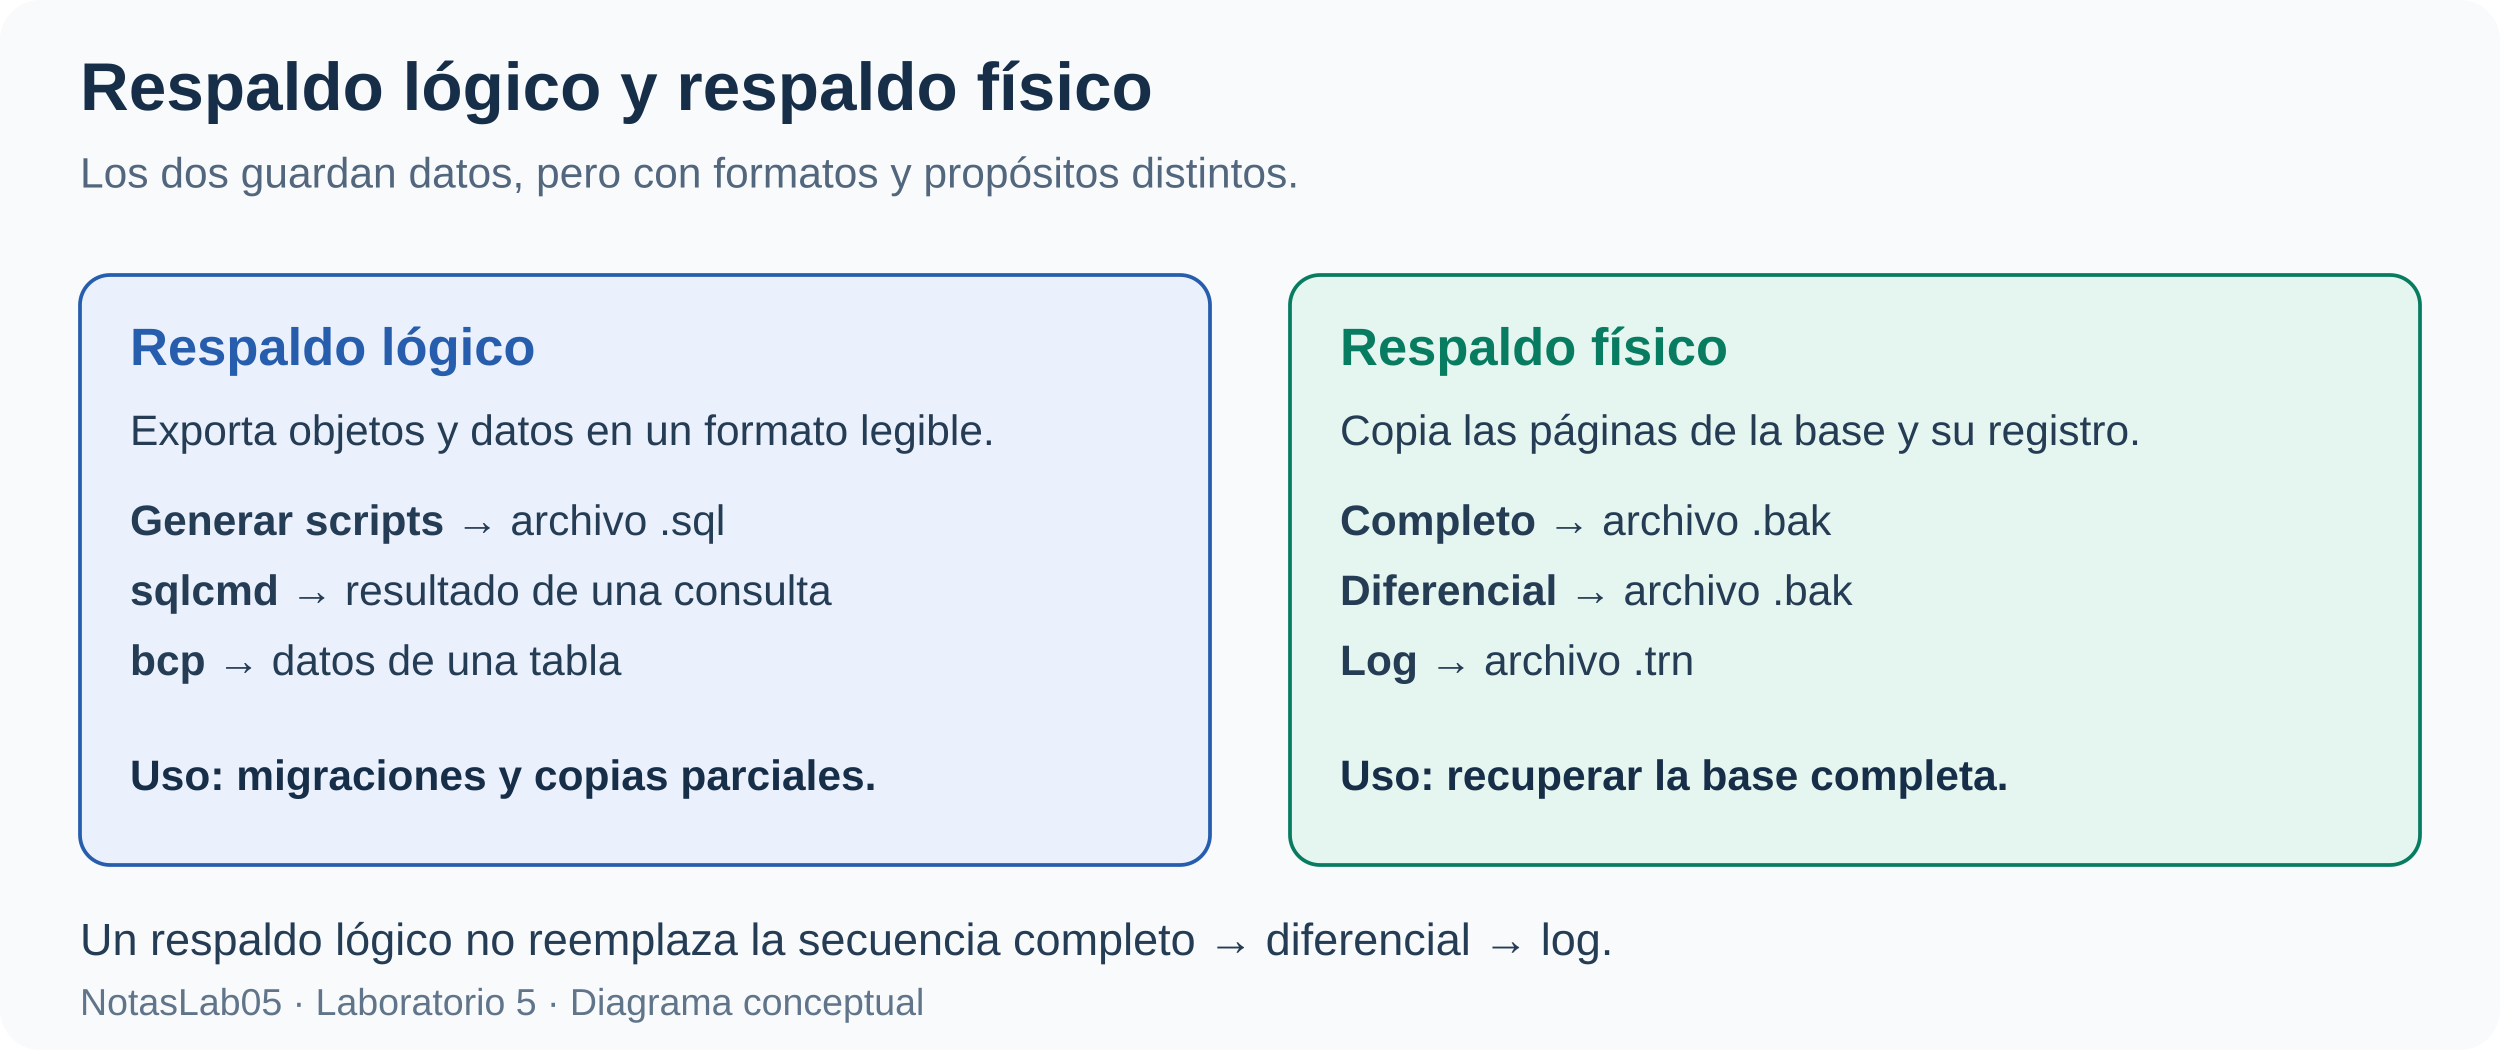
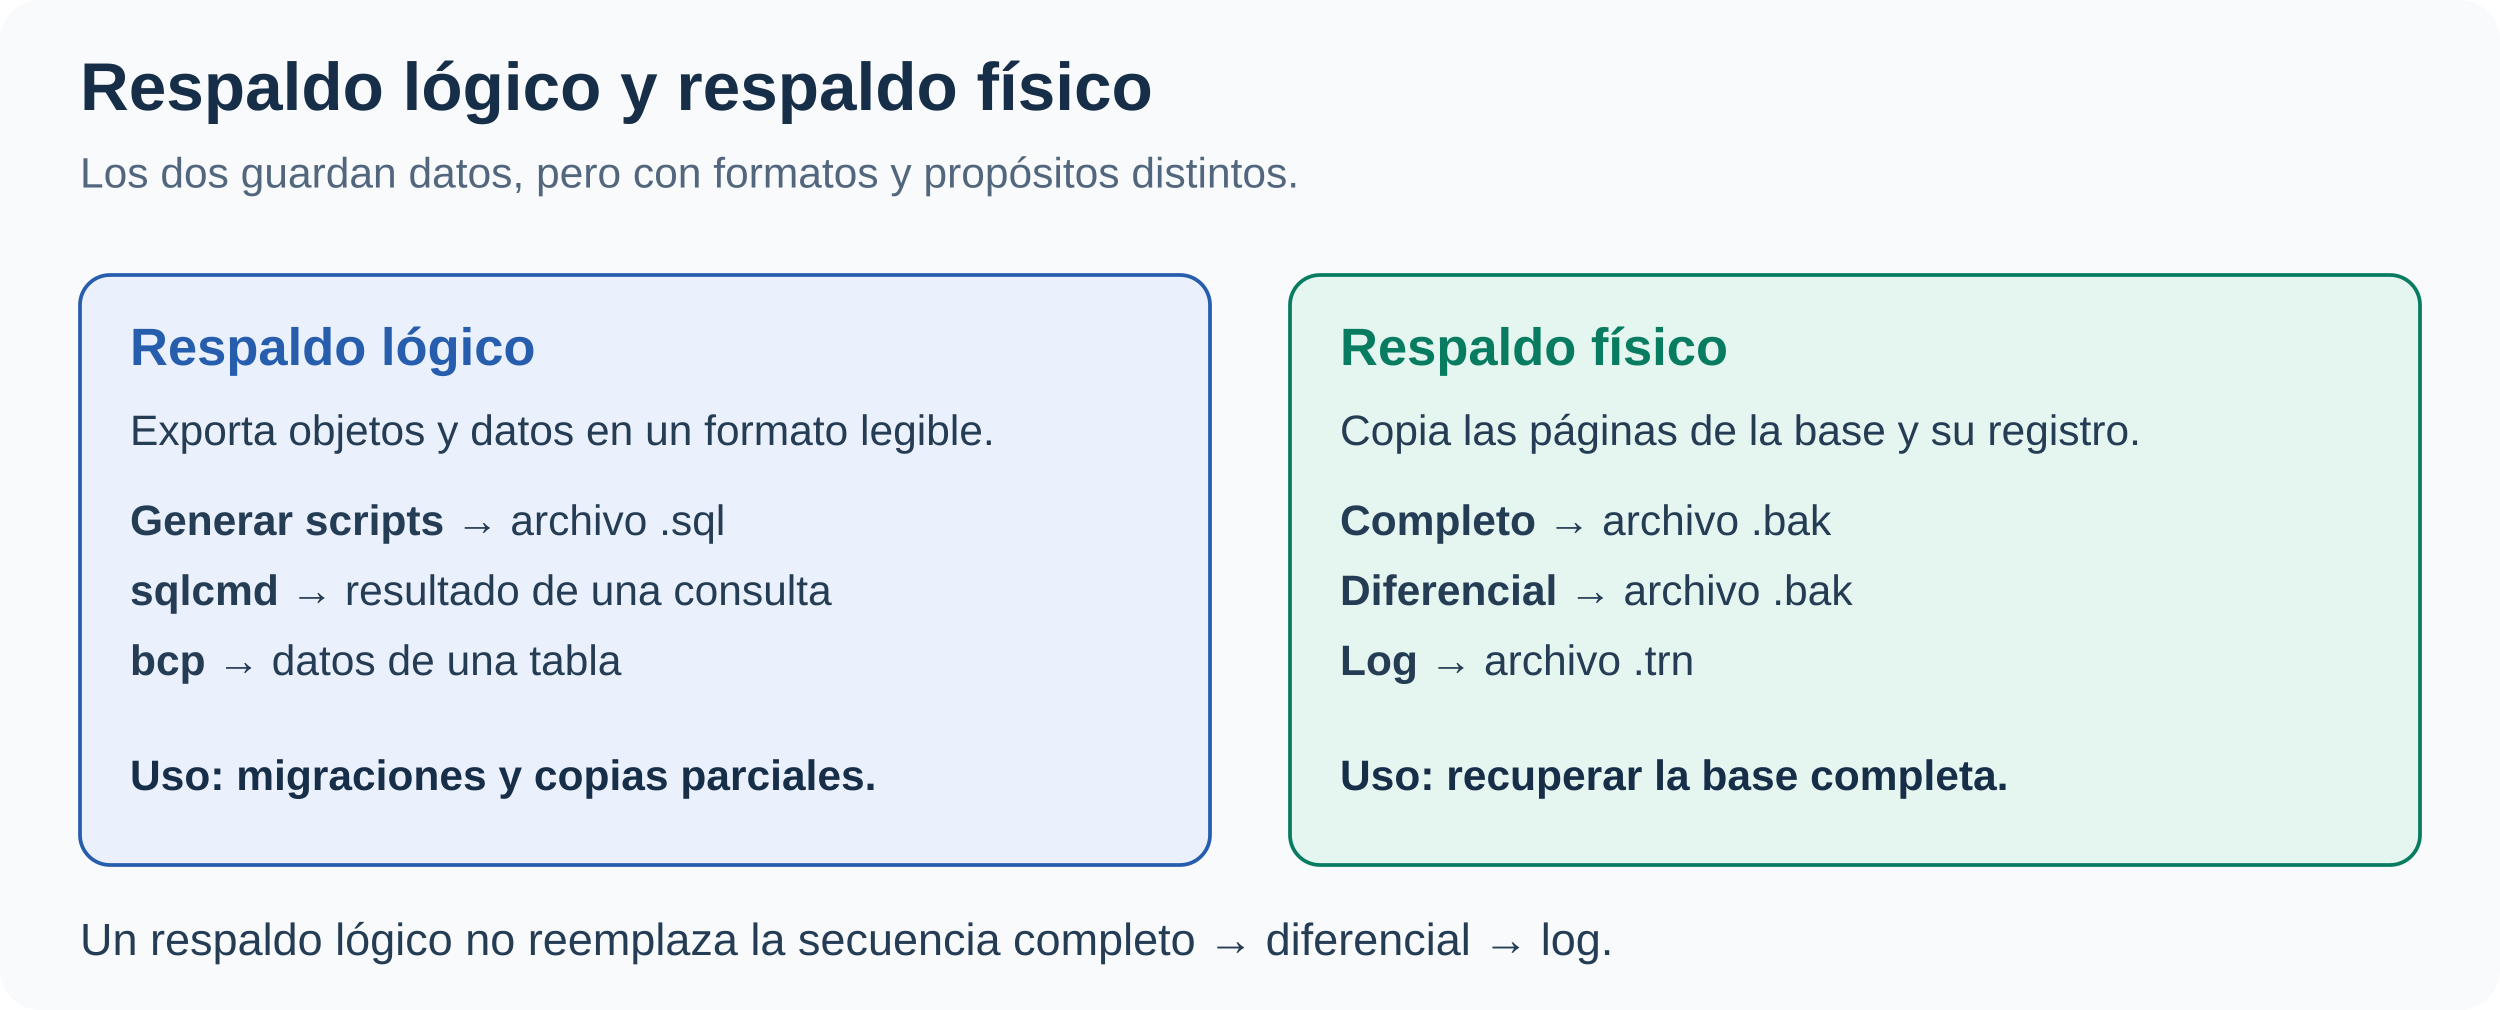
- <svg xmlns="http://www.w3.org/2000/svg" viewBox="0 0 1000 420" role="img" aria-labelledby="title desc">
-   <rect width="1000" height="420" rx="16" fill="#f8fafc" />
+ <svg xmlns="http://www.w3.org/2000/svg" viewBox="0 0 1000 404" role="img" aria-labelledby="title desc">
+   <rect width="1000" height="404" rx="16" fill="#f8fafc" />
  <g font-family="Segoe UI,Arial,sans-serif">
    <text x="32" y="44" font-size="27" fill="#172e49" font-weight="700">Respaldo lógico y respaldo físico</text>
    <text x="32" y="75" font-size="17" fill="#52677d" font-weight="400">Los dos guardan datos, pero con formatos y propósitos distintos.</text>
    <rect x="32" y="110" width="452" height="236" rx="12" fill="#eaf1fc" stroke="#275dad" stroke-width="1.5" />
    <text x="52" y="146" font-size="21" fill="#275dad" font-weight="650">Respaldo lógico</text>
    <text x="52" y="178" font-size="17" fill="#253c55">Exporta objetos y datos en un formato legible.</text>
    <text x="52" y="214" font-size="17" fill="#253c55">
      <tspan font-weight="600">Generar scripts</tspan> → archivo .sql</text>
    <text x="52" y="242" font-size="17" fill="#253c55">
      <tspan font-weight="600">sqlcmd</tspan> → resultado de una consulta</text>
    <text x="52" y="270" font-size="17" fill="#253c55">
      <tspan font-weight="600">bcp</tspan> → datos de una tabla</text>
    <text x="52" y="316" font-size="17" fill="#172e49" font-weight="600">Uso: migraciones y copias parciales.</text>
    <rect x="516" y="110" width="452" height="236" rx="12" fill="#e5f5ef" stroke="#087c61" stroke-width="1.5" />
    <text x="536" y="146" font-size="21" fill="#087c61" font-weight="650">Respaldo físico</text>
    <text x="536" y="178" font-size="17" fill="#253c55">Copia las páginas de la base y su registro.</text>
    <text x="536" y="214" font-size="17" fill="#253c55">
      <tspan font-weight="600">Completo</tspan> → archivo .bak</text>
    <text x="536" y="242" font-size="17" fill="#253c55">
      <tspan font-weight="600">Diferencial</tspan> → archivo .bak</text>
    <text x="536" y="270" font-size="17" fill="#253c55">
      <tspan font-weight="600">Log</tspan> → archivo .trn</text>
    <text x="536" y="316" font-size="17" fill="#172e49" font-weight="600">Uso: recuperar la base completa.</text>
    <text x="32" y="382" font-size="18" fill="#253c55">Un respaldo lógico no reemplaza la secuencia completo → diferencial → log.</text>
-     <text x="32" y="406" font-size="15" fill="#60748a" font-weight="400">NotasLab05 · Laboratorio 5 · Diagrama conceptual</text>
  </g>
</svg>
